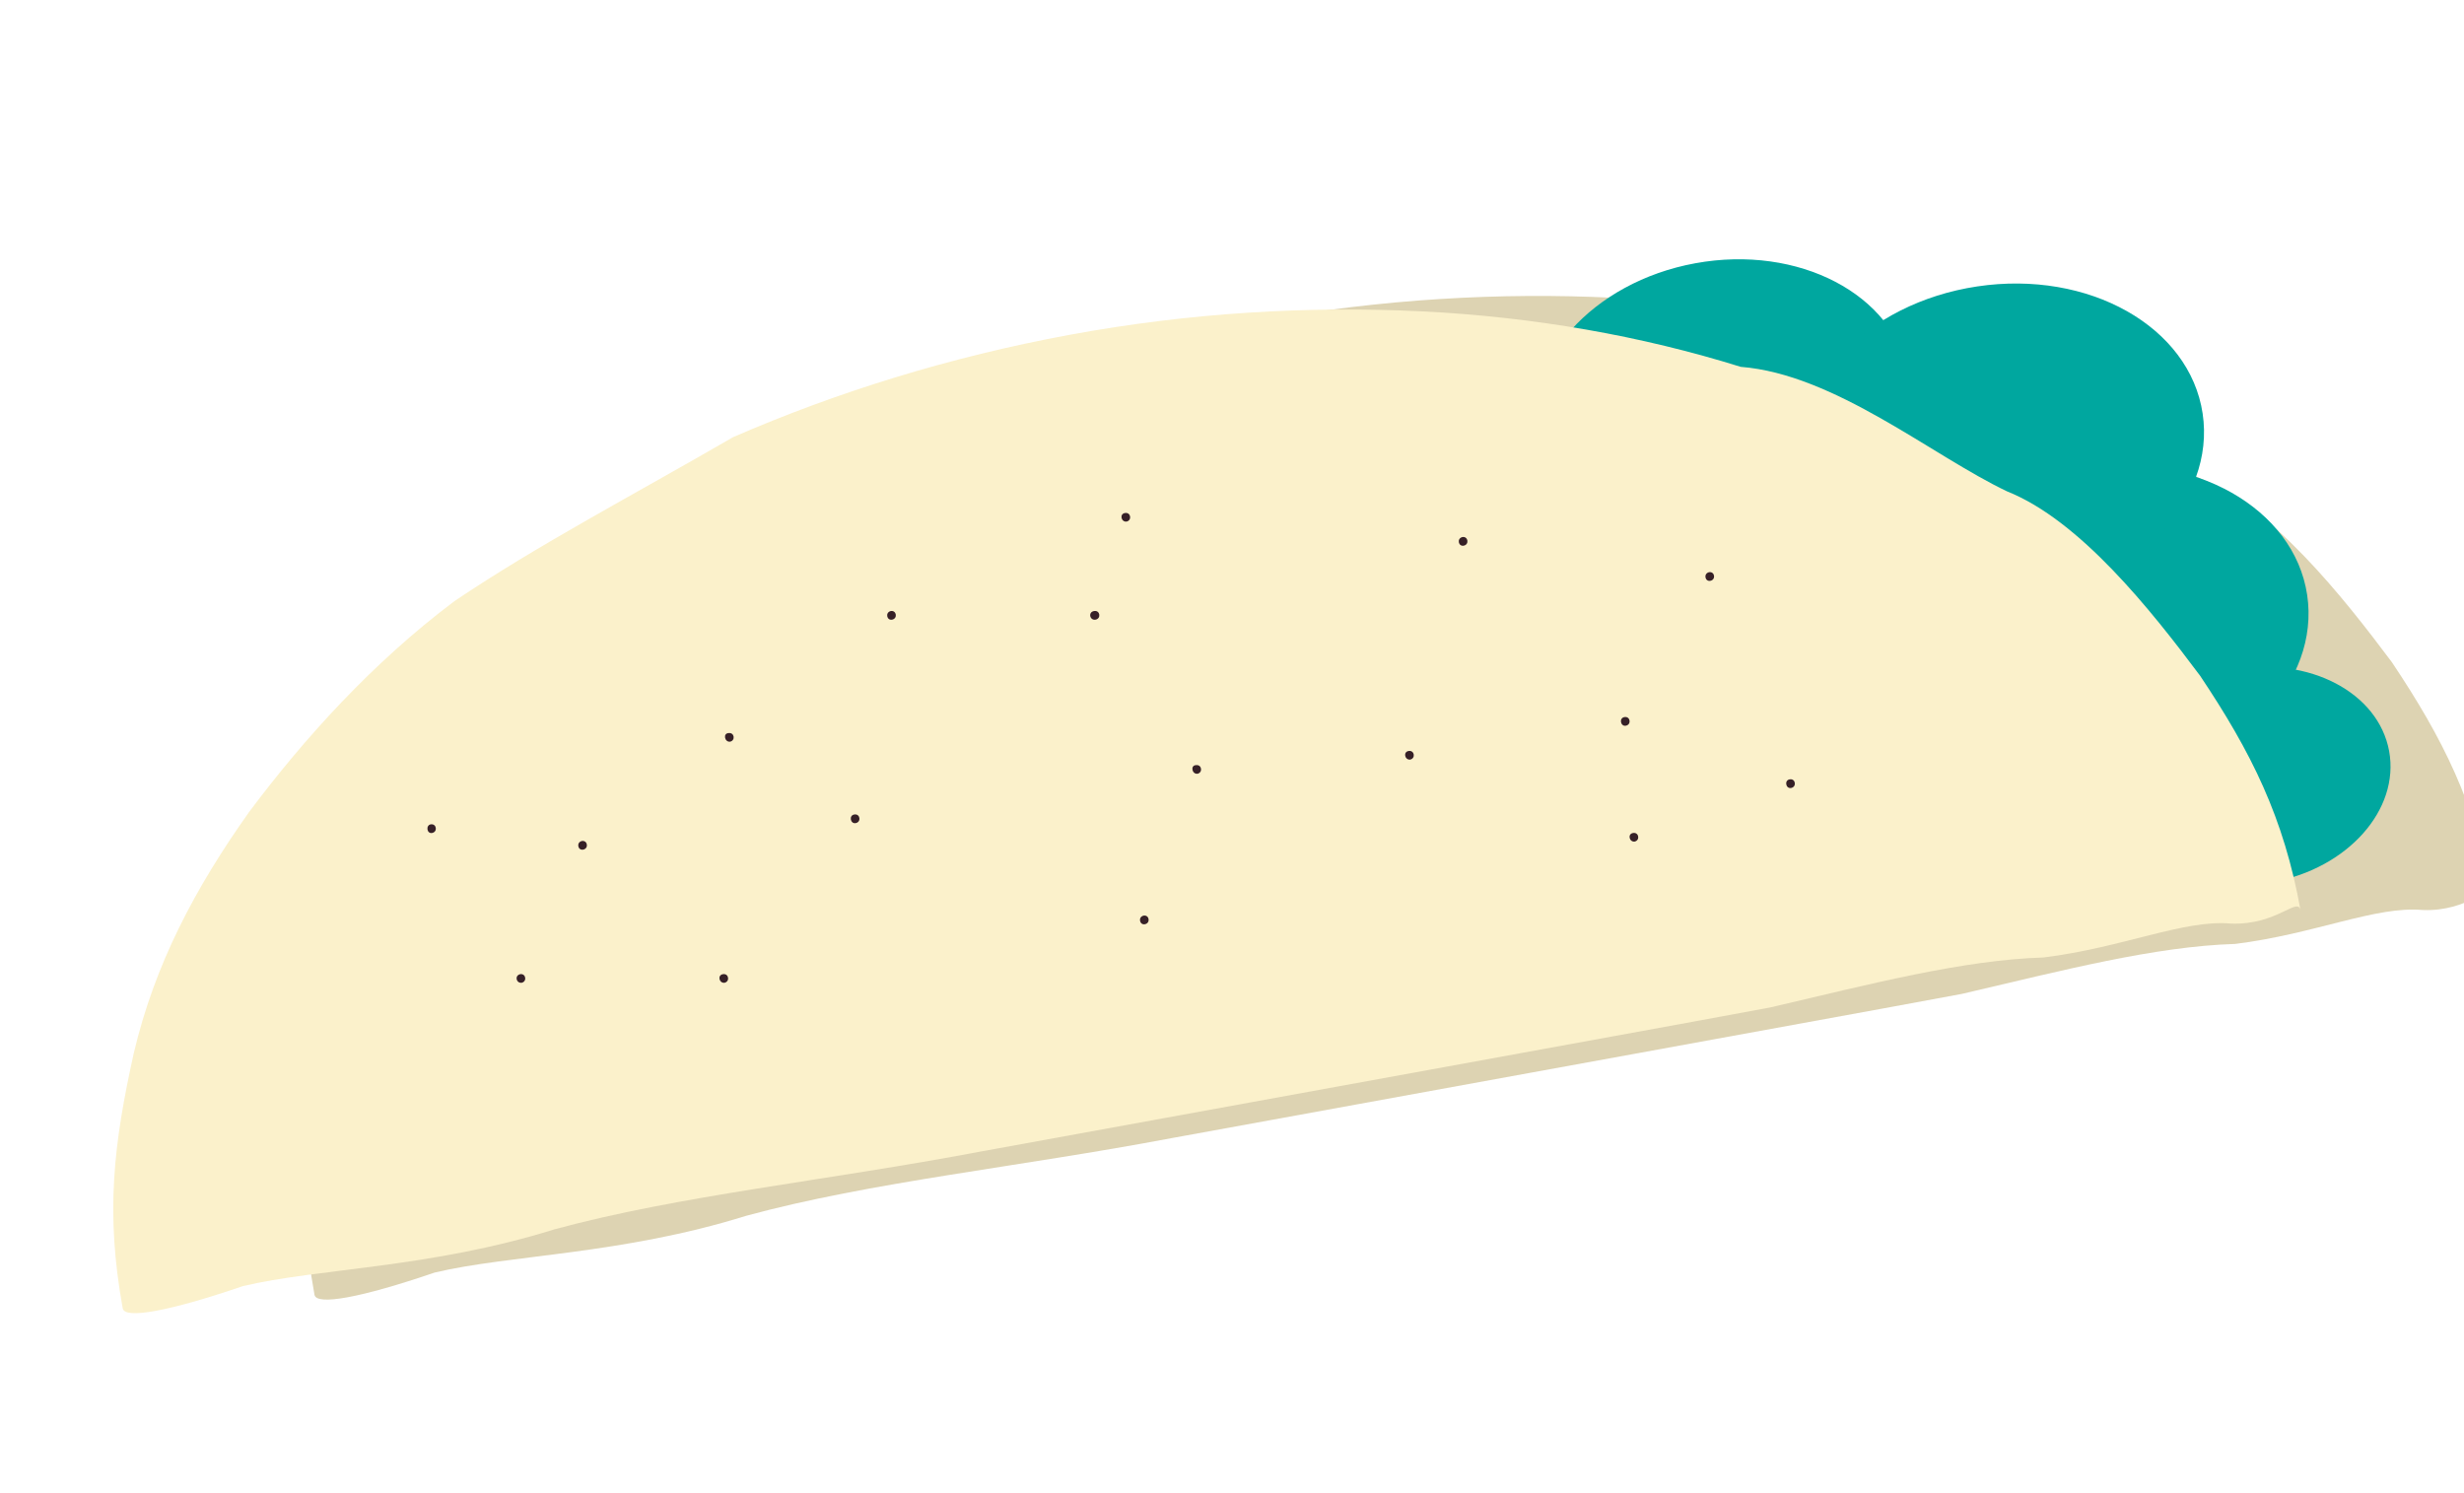
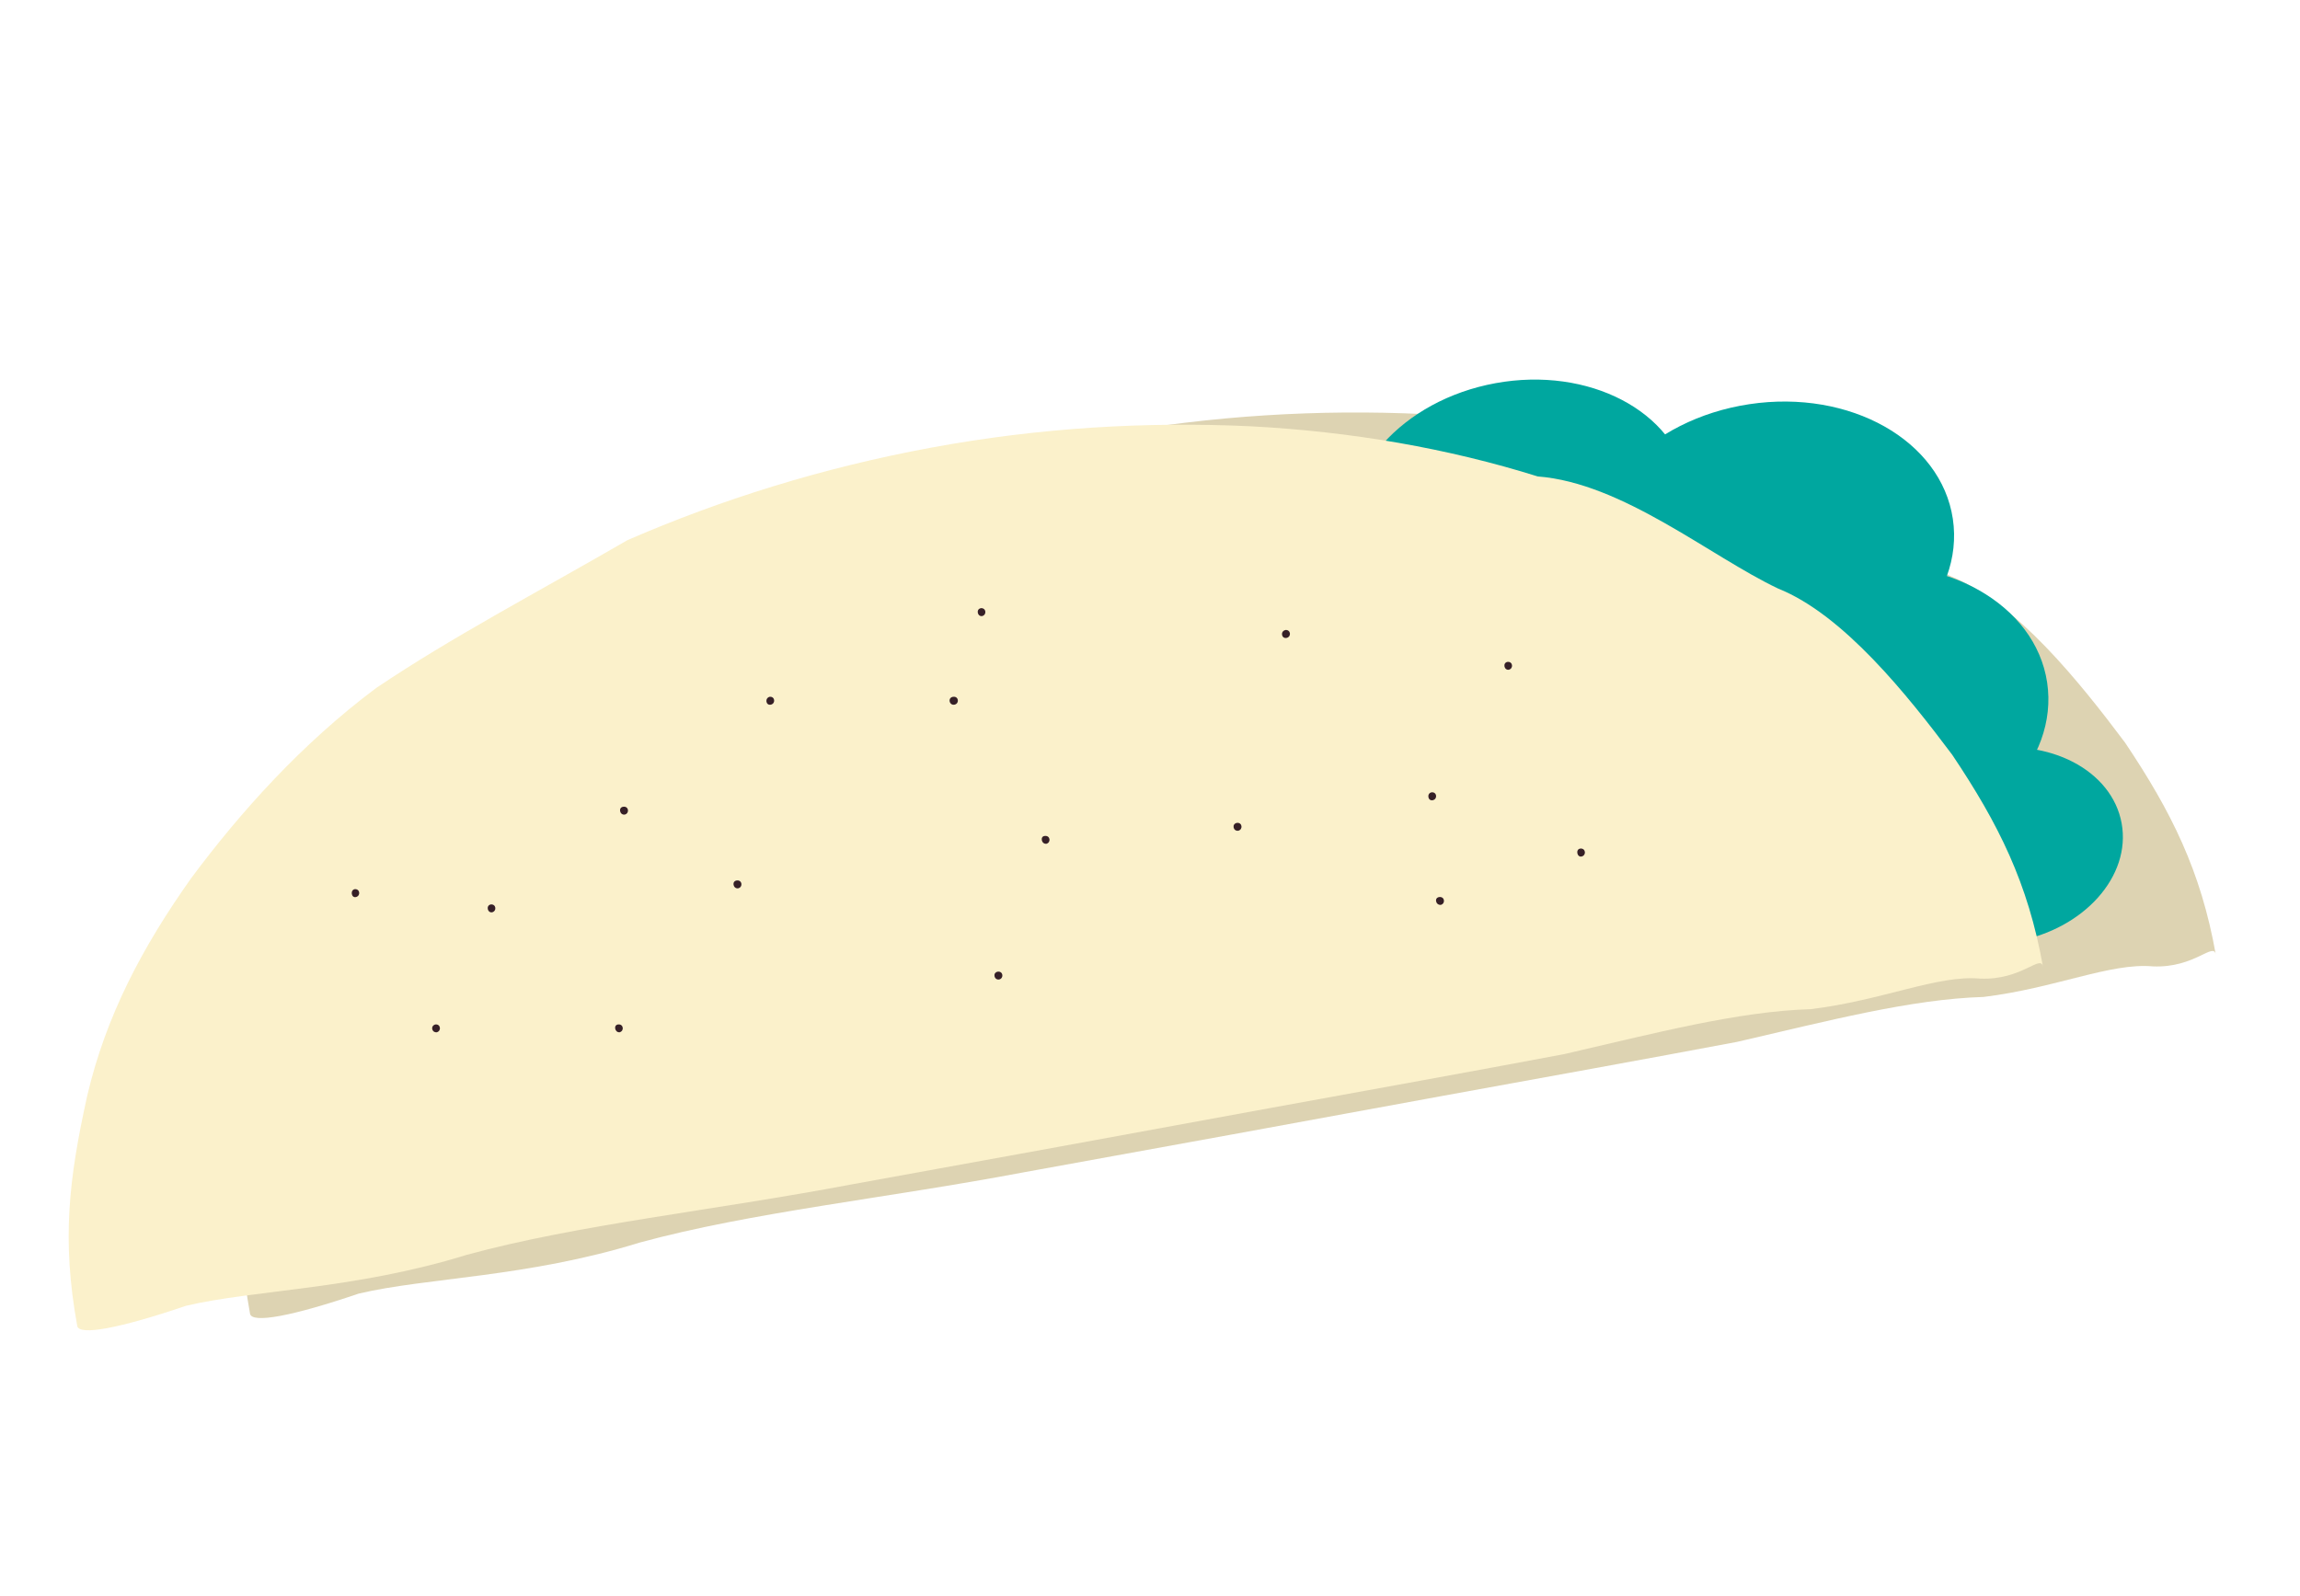
- <svg xmlns="http://www.w3.org/2000/svg" version="1.1" id="Layer_1" x="0px" y="0px" viewBox="-39.6 24.9 399.6 242" style="enable-background:new -39.6 24.9 399.6 242;" xml:space="preserve">
+ <svg xmlns="http://www.w3.org/2000/svg" version="1.1" id="Layer_1" x="0px" y="0px" viewBox="-249 384 527.1 365.6" style="enable-background:new -249 384 527.1 365.6;" xml:space="preserve">
  <style type="text/css">
	.st0{fill:#DDD3B2;}
	.st1{fill:#00A79F;}
	.st2{fill:#FBF1CB;}
	.st3{fill:#362027;}
</style>
  <g>
    <g>
-       <path class="st0" d="M164.9,76.9c-19.5,3.6-37.8,9.3-54.6,16.6C93.9,103,78.6,111,65.2,120.2c-13.3,10-24.4,22.3-33.3,34.2    c-8.8,12.4-15.3,24.7-18.7,39.1c-3.3,14.9-4.6,25.9-1.8,41.4c0.3,1.8,7.5,0.5,19.5-3.6c12.2-2.9,30.3-2.9,50.5-9.2    c20.2-5.5,44.2-7.9,69-12.6c24.7-4.5,50.5-9.2,75.2-13.7c18.5-3.4,36.4-6.6,53-9.7c16.3-3.8,31.2-7.7,44.3-8.1    c12.9-1.6,22.8-6.2,30.4-5.5c7.5,0.3,10.9-4.5,11.3-2.1c-2.7-15.1-8-25.7-16.3-38.1c-8-10.7-19.5-25.2-31.3-29.9    c-12.2-5.8-27.9-19-43.2-20.2c-16-5-33.5-8.1-51.7-9C203.6,72.3,184.5,73.4,164.9,76.9z" />
+       <path class="st0" d="M3.9,483.7c-24.9,4.6-48.2,11.9-69.6,21.2c-20.9,12.1-40.4,22.3-57.5,34c-17,12.7-31.1,28.4-42.4,43.6    c-11.2,15.8-19.5,31.5-23.8,49.8c-4.2,19-5.9,33-2.3,52.8c0.4,2.3,9.6,0.6,24.9-4.6c15.6-3.7,38.6-3.7,64.4-11.7    c25.7-7,56.3-10.1,88-16.1c31.5-5.7,64.4-11.7,95.9-17.5c23.6-4.3,46.4-8.4,67.6-12.4c20.8-4.8,39.8-9.8,56.5-10.3    c16.4-2,29.1-7.9,38.8-7c9.6,0.4,13.9-5.7,14.4-2.7c-3.4-19.2-10.2-32.8-20.8-48.6c-10.2-13.6-24.9-32.1-39.9-38.1    c-15.6-7.4-35.6-24.2-55.1-25.7c-20.4-6.4-42.7-10.3-65.9-11.5C53.3,477.8,28.9,479.2,3.9,483.7z" />
    </g>
-     <ellipse transform="matrix(-0.1794 -0.9838 0.9838 -0.1794 235.915 498.3279)" class="st1" cx="325.8" cy="150.8" rx="17.5" ry="22.4" />
-     <ellipse transform="matrix(-0.1794 -0.9838 0.9838 -0.1794 192.9219 343.2863)" class="st1" cx="239.6" cy="91.2" rx="24" ry="30.8" />
-     <ellipse transform="matrix(-0.1482 -0.989 0.989 -0.1482 221.6593 443.5937)" class="st1" cx="301.9" cy="126.3" rx="25.8" ry="33.1" />
-     <ellipse transform="matrix(-0.1482 -0.989 0.989 -0.1482 231.3651 392.9855)" class="st1" cx="284.9" cy="96.8" rx="25.8" ry="33.1" />
+     <ellipse transform="matrix(-0.9838 0.1794 -0.1794 -0.9838 518.3585 1108.768)" class="st1" cx="209" cy="577.8" rx="28.6" ry="22.3" />
+     <ellipse transform="matrix(-0.9838 0.1794 -0.1794 -0.9838 286.8637 977.899)" class="st1" cx="99.2" cy="501.9" rx="39.3" ry="30.6" />
+     <ellipse transform="matrix(-0.989 0.1482 -0.1482 -0.989 435.9587 1060.816)" class="st1" cx="178.5" cy="546.6" rx="42.2" ry="32.9" />
+     <ellipse transform="matrix(-0.989 0.1482 -0.1482 -0.989 387.427 989.4215)" class="st1" cx="156.9" cy="509.1" rx="42.2" ry="32.9" />
    <g>
-       <path class="st2" d="M133.9,79.2c-19.5,3.6-37.8,9.3-54.6,16.6c-16.4,9.5-31.7,17.5-45.2,26.6c-13.3,10-24.4,22.3-33.3,34.2    c-8.8,12.4-15.3,24.7-18.7,39.1c-3.3,14.9-4.6,25.9-1.8,41.4c0.3,1.8,7.5,0.5,19.5-3.6c12.2-2.9,30.3-2.9,50.5-9.2    c20.2-5.5,44.2-7.9,69-12.6c24.7-4.5,50.5-9.2,75.2-13.7c18.5-3.4,36.4-6.6,53-9.7c16.3-3.8,31.2-7.7,44.3-8.1    c12.9-1.6,22.8-6.2,30.4-5.5c7.5,0.3,10.9-4.5,11.3-2.1c-2.7-15.1-8-25.7-16.3-38.1c-8-10.7-19.5-25.2-31.3-29.9    c-12.2-5.8-27.9-19-43.2-20.2c-16-5-33.5-8.1-51.7-9C172.6,74.5,153.4,75.6,133.9,79.2z" />
+       <path class="st2" d="M-35.6,486.6c-24.9,4.6-48.2,11.9-69.6,21.2c-20.9,12.1-40.4,22.3-57.6,33.9c-17,12.7-31.1,28.4-42.4,43.6    c-11.2,15.8-19.5,31.5-23.8,49.8c-4.2,19-5.9,33-2.3,52.8c0.4,2.3,9.6,0.6,24.9-4.6c15.6-3.7,38.6-3.7,64.4-11.7    c25.7-7,56.3-10.1,88-16.1c31.5-5.7,64.4-11.7,95.9-17.5c23.6-4.3,46.4-8.4,67.6-12.4c20.8-4.8,39.8-9.8,56.5-10.3    c16.4-2,29.1-7.9,38.8-7c9.6,0.4,13.9-5.7,14.4-2.7c-3.4-19.2-10.2-32.8-20.8-48.6c-10.2-13.6-24.9-32.1-39.9-38.1    c-15.6-7.4-35.6-24.2-55.1-25.7c-20.4-6.4-42.7-10.3-65.9-11.5C13.7,480.6-10.7,482-35.6,486.6z" />
    </g>
    <g>
      <g>
        <g>
-           <path class="st3" d="M78.8,145.2c0.9-0.2,0.7-1.5-0.2-1.4C77.6,143.8,77.9,145.3,78.8,145.2L78.8,145.2z" />
+           <path class="st3" d="M-105.8,570.7c1.1-0.3,0.9-1.9-0.3-1.8C-107.4,569-107,570.9-105.8,570.7L-105.8,570.7z" />
        </g>
      </g>
      <g>
        <g>
-           <path class="st3" d="M45,184.3c0.9-0.2,0.7-1.5-0.2-1.4C43.8,183.1,44.1,184.4,45,184.3L45,184.3z" />
+           <path class="st3" d="M-148.9,620.6c1.1-0.3,0.9-1.9-0.3-1.8C-150.4,619.1-150.1,620.7-148.9,620.6L-148.9,620.6z" />
        </g>
      </g>
      <g>
        <g>
-           <path class="st3" d="M55,162.7c0.9-0.2,0.7-1.5-0.2-1.4C53.8,161.5,54.1,162.9,55,162.7L55,162.7z" />
+           <path class="st3" d="M-136.2,593.1c1.1-0.3,0.9-1.9-0.3-1.8C-137.7,591.5-137.3,593.3-136.2,593.1L-136.2,593.1z" />
        </g>
      </g>
      <g>
        <g>
-           <path class="st3" d="M77.9,184.3c0.9-0.2,0.7-1.5-0.2-1.4C76.7,183,77,184.4,77.9,184.3L77.9,184.3z" />
+           <path class="st3" d="M-107,620.6c1.1-0.3,0.9-1.9-0.3-1.8C-108.5,618.9-108.1,620.7-107,620.6L-107,620.6z" />
        </g>
      </g>
      <g>
        <g>
-           <path class="st3" d="M99.2,158.4c0.9-0.2,0.7-1.5-0.2-1.4C98,157.1,98.3,158.6,99.2,158.4L99.2,158.4z" />
+           <path class="st3" d="M-79.8,587.6c1.1-0.3,0.9-1.9-0.3-1.8C-81.4,585.9-81,587.8-79.8,587.6L-79.8,587.6z" />
        </g>
      </g>
      <g>
        <g>
-           <path class="st3" d="M146.1,174.8c0.9-0.2,0.7-1.5-0.2-1.4C144.9,173.6,145.2,175,146.1,174.8L146.1,174.8z" />
+           <path class="st3" d="M-20,608.5c1.1-0.3,0.9-1.9-0.3-1.8C-21.6,606.9-21.2,608.7-20,608.5L-20,608.5z" />
        </g>
      </g>
      <g>
        <g>
-           <path class="st3" d="M138.1,125.4c0.9-0.2,0.7-1.5-0.2-1.4C136.8,124.1,137.1,125.6,138.1,125.4L138.1,125.4z" />
+           <path class="st3" d="M-30.2,545.5c1.1-0.3,0.9-1.9-0.3-1.8C-31.9,543.8-31.5,545.8-30.2,545.5L-30.2,545.5z" />
        </g>
      </g>
      <g>
        <g>
-           <path class="st3" d="M105.1,125.4c0.9-0.2,0.7-1.5-0.2-1.4C103.9,124.2,104.2,125.6,105.1,125.4L105.1,125.4z" />
+           <path class="st3" d="M-72.3,545.5c1.1-0.3,0.9-1.9-0.3-1.8C-73.8,544-73.5,545.8-72.3,545.5L-72.3,545.5z" />
        </g>
      </g>
      <g>
        <g>
-           <path class="st3" d="M154.6,150.4c0.9-0.2,0.7-1.5-0.2-1.4C153.4,149,153.7,150.5,154.6,150.4L154.6,150.4z" />
+           <path class="st3" d="M-9.2,577.4c1.1-0.3,0.9-1.9-0.3-1.8C-10.7,575.6-10.4,577.5-9.2,577.4L-9.2,577.4z" />
        </g>
      </g>
      <g>
        <g>
-           <path class="st3" d="M224.1,142.6c0.9-0.2,0.7-1.5-0.2-1.4C222.9,141.3,223.2,142.8,224.1,142.6L224.1,142.6z" />
+           <path class="st3" d="M79.4,567.4c1.1-0.3,0.9-1.9-0.3-1.8C77.9,565.8,78.2,567.7,79.4,567.4L79.4,567.4z" />
        </g>
      </g>
      <g>
        <g>
-           <path class="st3" d="M197.8,113.4c0.9-0.2,0.7-1.5-0.2-1.4C196.6,112.2,196.9,113.6,197.8,113.4L197.8,113.4z" />
+           <path class="st3" d="M45.9,530.2c1.1-0.3,0.9-1.9-0.3-1.8C44.3,528.7,44.7,530.5,45.9,530.2L45.9,530.2z" />
        </g>
      </g>
      <g>
        <g>
-           <path class="st3" d="M189.1,148.1c0.9-0.2,0.7-1.5-0.2-1.4C187.9,146.8,188.2,148.2,189.1,148.1L189.1,148.1z" />
+           <path class="st3" d="M34.8,574.4c1.1-0.3,0.9-1.9-0.3-1.8C33.2,572.8,33.6,574.6,34.8,574.4L34.8,574.4z" />
        </g>
      </g>
      <g>
        <g>
-           <path class="st3" d="M225.5,161.4c0.9-0.2,0.7-1.5-0.2-1.4C224.3,160.1,224.6,161.5,225.5,161.4L225.5,161.4z" />
+           <path class="st3" d="M81.2,591.4c1.1-0.3,0.9-1.9-0.3-1.8C79.6,589.7,80,591.5,81.2,591.4L81.2,591.4z" />
        </g>
      </g>
      <g>
        <g>
-           <path class="st3" d="M250.9,152.7c0.9-0.2,0.7-1.5-0.2-1.4C249.7,151.4,250,152.9,250.9,152.7L250.9,152.7z" />
+           <path class="st3" d="M113.5,580.3c1.1-0.3,0.9-1.9-0.3-1.8C112,578.6,112.4,580.6,113.5,580.3L113.5,580.3z" />
        </g>
      </g>
      <g>
        <g>
-           <path class="st3" d="M237.8,119.1c0.9-0.2,0.7-1.5-0.2-1.4C236.6,117.9,236.9,119.3,237.8,119.1L237.8,119.1z" />
+           <path class="st3" d="M96.8,537.5c1.1-0.3,0.9-1.9-0.3-1.8C95.3,535.9,95.7,537.7,96.8,537.5L96.8,537.5z" />
        </g>
      </g>
      <g>
        <g>
-           <path class="st3" d="M143.1,109.5c0.9-0.2,0.7-1.5-0.2-1.4C141.9,108.2,142.2,109.6,143.1,109.5L143.1,109.5z" />
+           <path class="st3" d="M-23.9,525.2c1.1-0.3,0.9-1.9-0.3-1.8C-25.4,523.6-25,525.4-23.9,525.2L-23.9,525.2z" />
        </g>
      </g>
      <g>
        <g>
-           <path class="st3" d="M30.5,160c0.9-0.2,0.7-1.5-0.2-1.4C29.4,158.7,29.6,160.2,30.5,160L30.5,160z" />
+           <path class="st3" d="M-167.4,589.6c1.1-0.3,0.9-1.9-0.3-1.8C-168.8,588-168.5,589.9-167.4,589.6L-167.4,589.6z" />
        </g>
      </g>
    </g>
  </g>
</svg>
